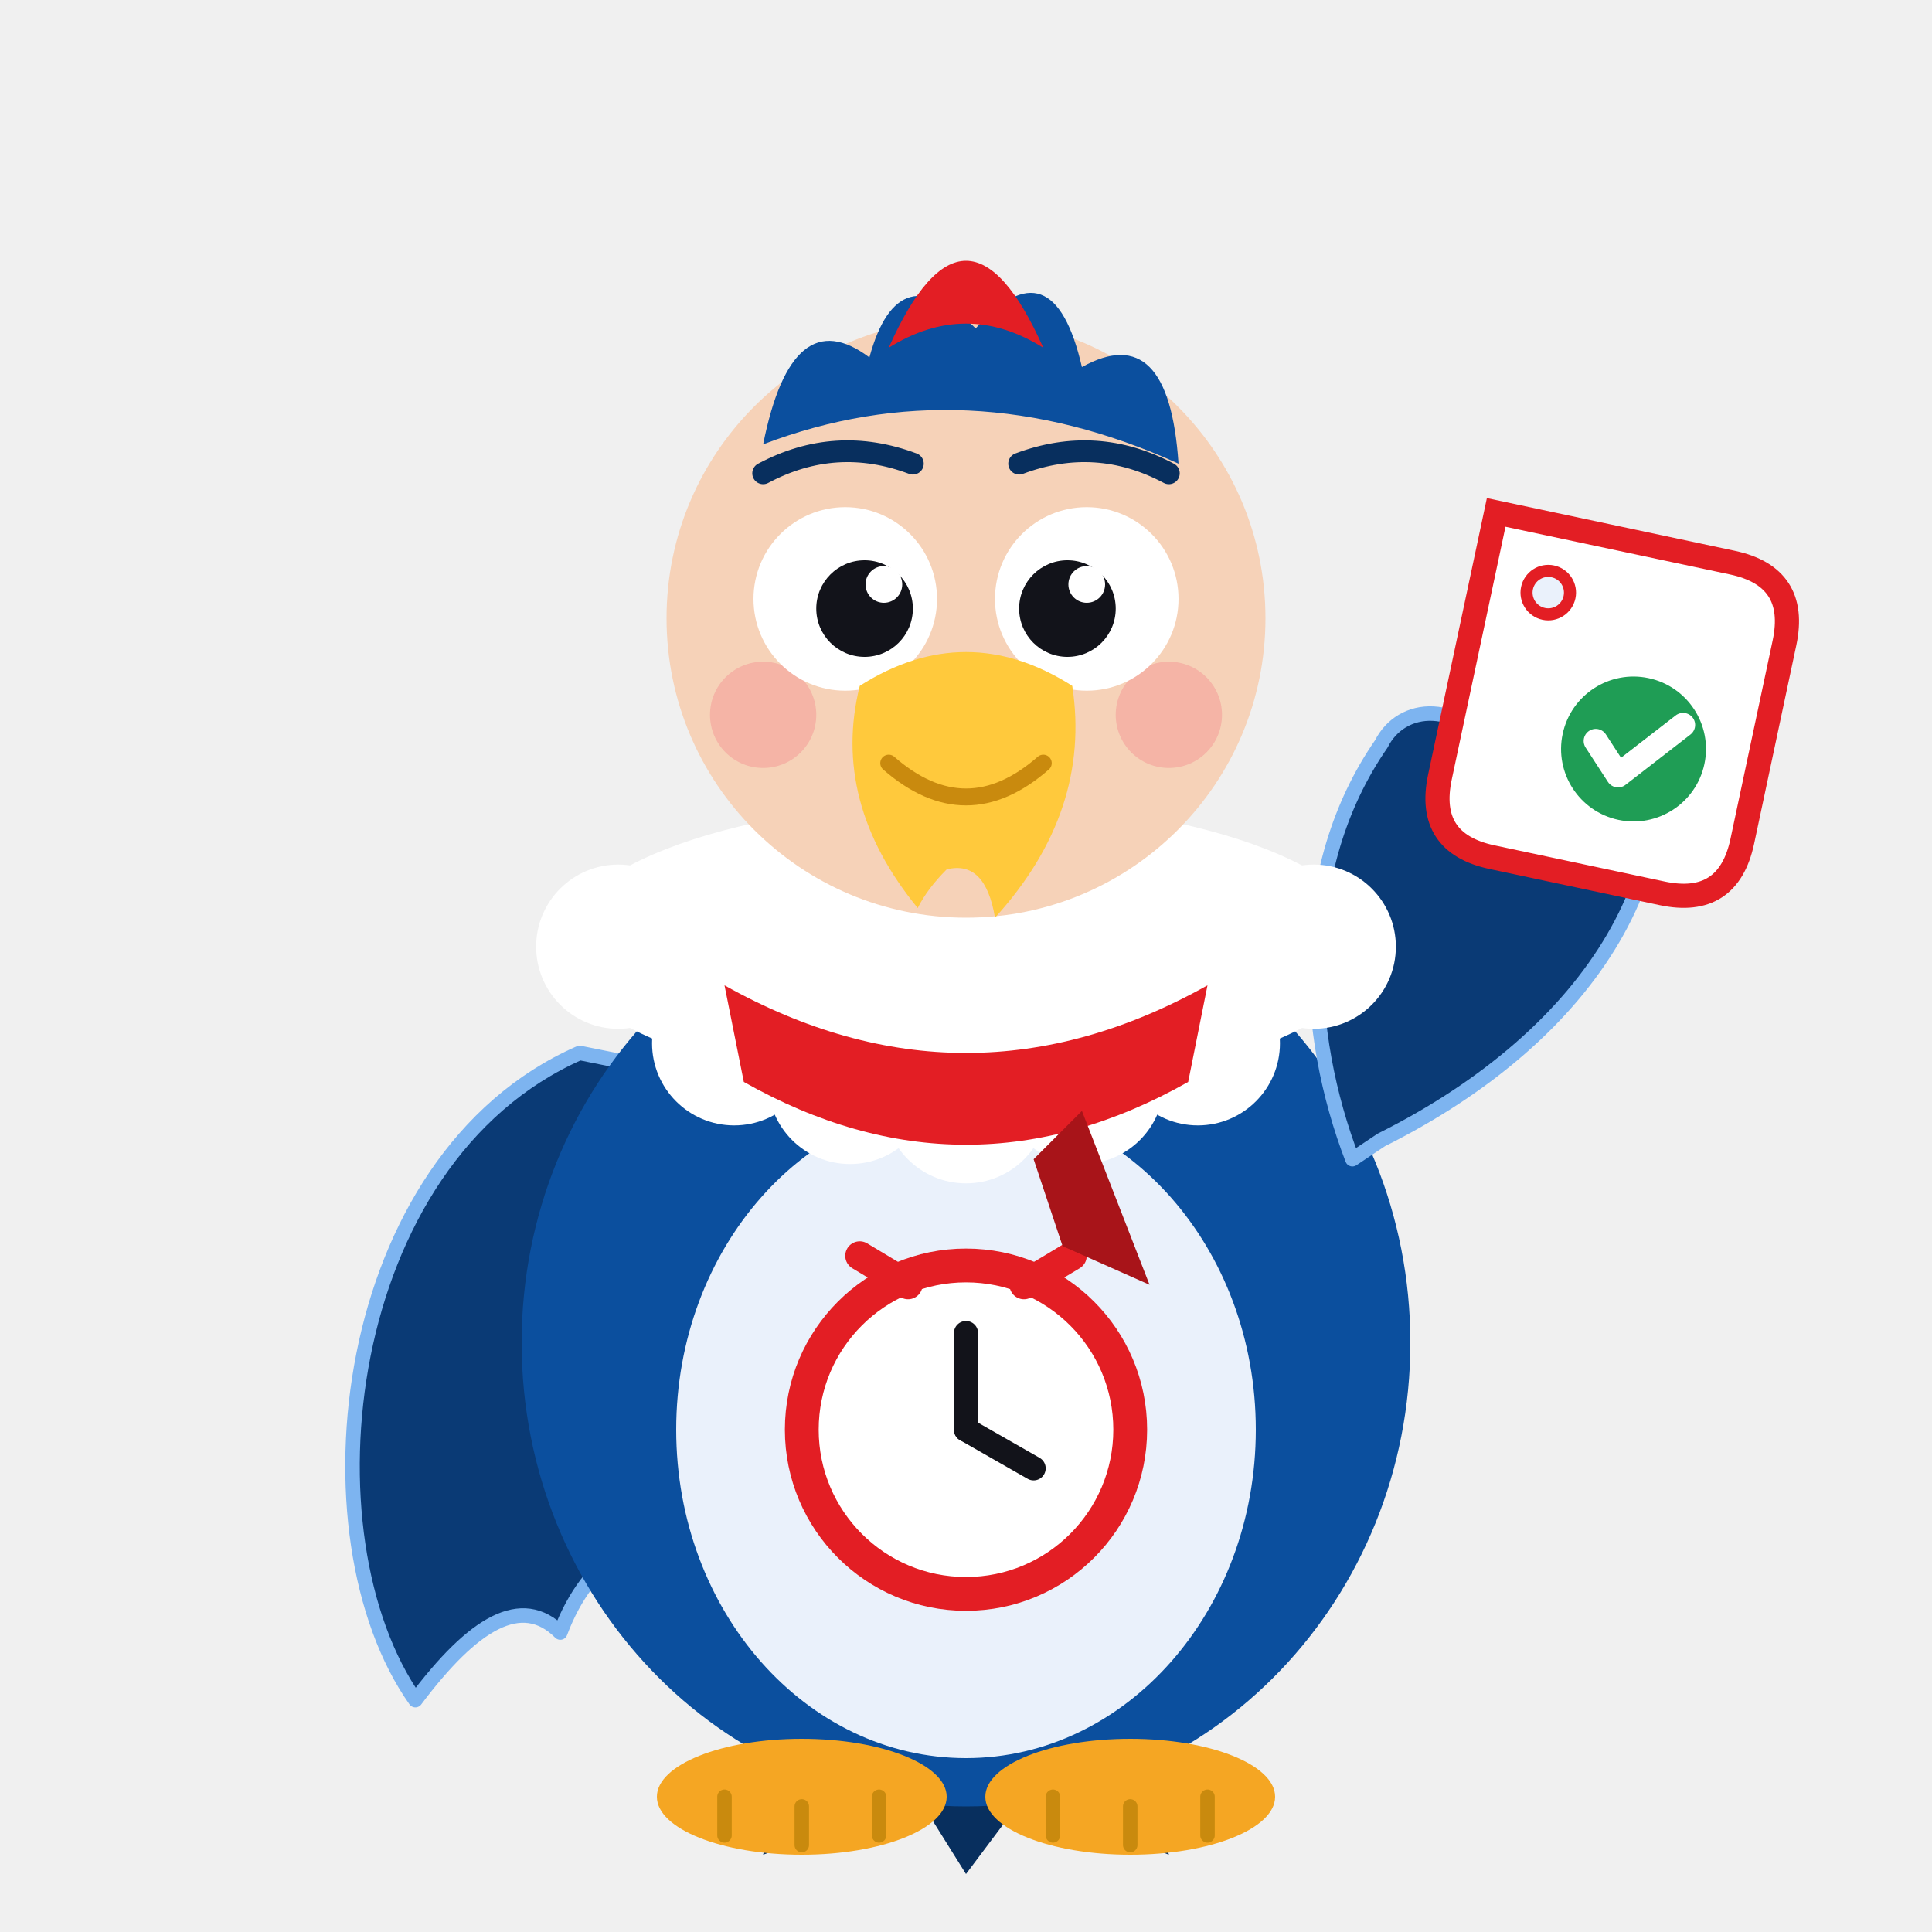
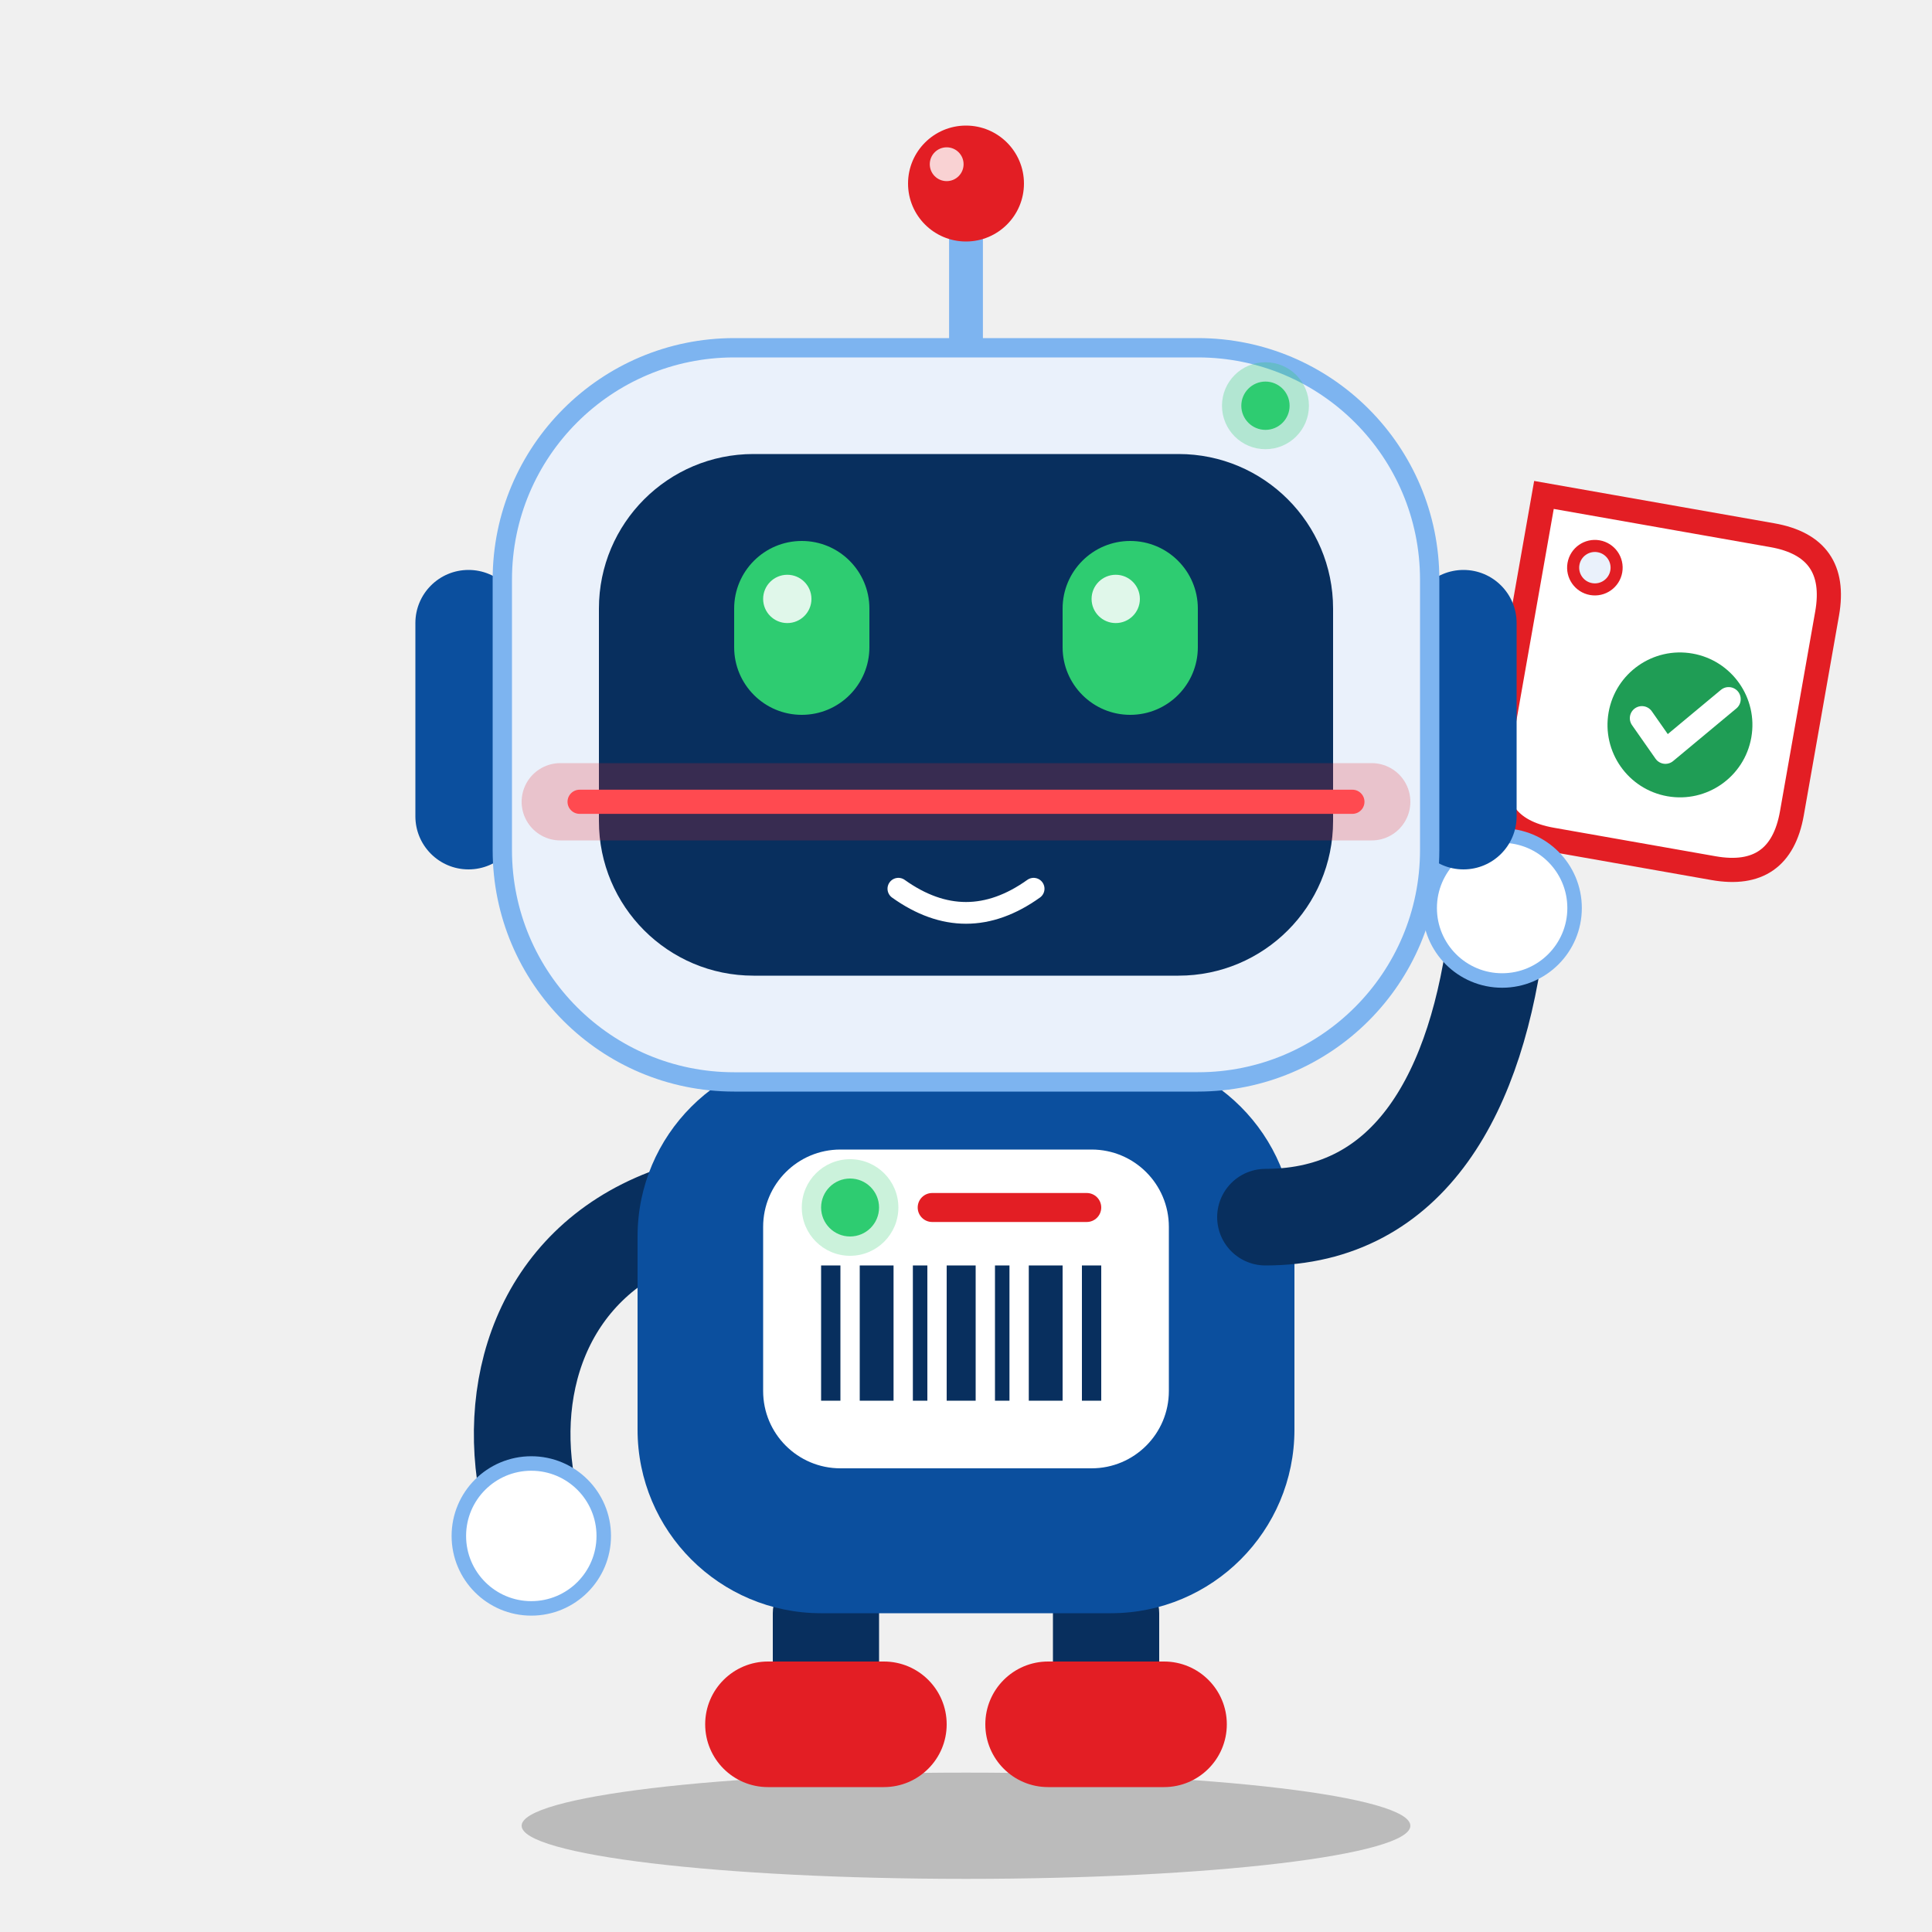
<svg xmlns="http://www.w3.org/2000/svg" viewBox="0 0 400 400" width="400" height="400">
-   <path d="M168 340 L158 384 L190 372 L200 388 L212 372 L242 384 L232 340Z" fill="#082F5E" />
-   <path d="M120 218 C70 240 62 318 86 352 C98 336 108 330 116 338 C122 322 134 316 140 322 C150 290 148 250 140 222Z" fill="#0A3A75" stroke="#7DB4F0" stroke-width="3" stroke-linejoin="round" />
-   <ellipse cx="200" cy="278" rx="92" ry="96" fill="#0B4F9E" />
-   <ellipse cx="200" cy="296" rx="60" ry="68" fill="#EAF1FB" />
-   <circle cx="200" cy="296" r="34" fill="#fff" stroke="#E31E24" stroke-width="7" />
-   <circle cx="200" cy="296" r="2.5" fill="#12131A" />
-   <path d="M200 296 L200 276 M200 296 L214 304" stroke="#12131A" stroke-width="5" stroke-linecap="round" />
-   <path d="M178 260 L188 266 M222 260 L212 266" stroke="#E31E24" stroke-width="6" stroke-linecap="round" />
-   <path d="M286 236 C330 214 352 178 340 142 C326 154 316 150 312 158 C302 144 290 146 286 154 C268 180 270 214 280 240Z" fill="#0A3A75" stroke="#7DB4F0" stroke-width="3" stroke-linejoin="round" />
-   <g transform="translate(-6 34) rotate(12 340 112)">
-     <path d="M308 78 H358 Q372 78 372 92 V134 Q372 148 358 148 H322 Q308 148 308 134Z" fill="#fff" stroke="#E31E24" stroke-width="5" />
-     <circle cx="322" cy="92" r="4.5" fill="#EAF1FB" stroke="#E31E24" stroke-width="2.5" />
-     <circle cx="346" cy="120" r="15" fill="#1F9D55" />
-     <path d="M338 120 L344 126 L355 113" fill="none" stroke="#fff" stroke-width="5" stroke-linecap="round" stroke-linejoin="round" />
+   <ellipse cx="200" cy="378" rx="92" ry="11" fill="#000" opacity=".22" />
+   <path d="M200 74 V46" stroke="#7DB4F0" stroke-width="7" stroke-linecap="round" />
+   <circle cx="200" cy="38" r="12" fill="#E31E24" />
+   <circle cx="196" cy="34" r="3.5" fill="#fff" opacity=".8" />
+   <rect x="160" y="326" width="22" height="26" rx="8" fill="#082F5E" />
+   <rect x="218" y="326" width="22" height="26" rx="8" fill="#082F5E" />
+   <rect x="146" y="344" width="50" height="26" rx="13" fill="#E31E24" />
+   <rect x="204" y="344" width="50" height="26" rx="13" fill="#E31E24" />
+   <path d="M138 252 C112 262 104 288 110 312" fill="none" stroke="#082F5E" stroke-width="20" stroke-linecap="round" />
+   <circle cx="110" cy="318" r="15" fill="#fff" stroke="#7DB4F0" stroke-width="3" />
+   <rect x="132" y="218" width="136" height="116" rx="38" fill="#0B4F9E" />
+   <rect x="158" y="238" width="84" height="66" rx="16" fill="#fff" />
+   <g fill="#082F5E">
+     <rect x="170" y="262" width="4" height="28" />
+     <rect x="178" y="262" width="7" height="28" />
+     <rect x="189" y="262" width="3" height="28" />
+     <rect x="196" y="262" width="6" height="28" />
+     <rect x="206" y="262" width="3" height="28" />
+     <rect x="213" y="262" width="7" height="28" />
+     <rect x="224" y="262" width="4" height="28" />
  </g>
-   <ellipse cx="200" cy="196" rx="84" ry="30" fill="#fff" />
-   <g fill="#fff">
-     <circle cx="128" cy="196" r="17" />
-     <circle cx="152" cy="216" r="17" />
-     <circle cx="176" cy="224" r="17" />
-     <circle cx="200" cy="228" r="17" />
-     <circle cx="224" cy="224" r="17" />
-     <circle cx="248" cy="216" r="17" />
-     <circle cx="272" cy="196" r="17" />
+   <circle cx="176" cy="250" r="6" fill="#2ECC71" />
+   <circle cx="176" cy="250" r="10" fill="#2ECC71" opacity=".25" />
+   <rect x="190" y="247" width="38" height="6" rx="3" fill="#E31E24" />
+   <path d="M262 252 C292 252 306 226 310 192" fill="none" stroke="#082F5E" stroke-width="20" stroke-linecap="round" />
+   <g transform="translate(14 -2) rotate(10 322 150)">
+     <path d="M298 108 H346 Q360 108 360 122 V164 Q360 178 346 178 H312 Q298 178 298 164Z" fill="#fff" stroke="#E31E24" stroke-width="5" />
+     <circle cx="311" cy="121" r="4.5" fill="#EAF1FB" stroke="#E31E24" stroke-width="2.5" />
+     <circle cx="334" cy="150" r="15" fill="#1F9D55" />
+     <path d="M326 150 L332 156 L343 143" fill="none" stroke="#fff" stroke-width="5" stroke-linecap="round" stroke-linejoin="round" />
  </g>
-   <path d="M150 204 Q200 232 250 204 L246 224 Q200 250 154 224Z" fill="#E31E24" />
-   <path d="M224 230 L238 266 L220 258 L214 240Z" fill="#A81419" />
-   <circle cx="200" cy="128" r="62" fill="#F6D2B8" />
-   <path d="M158 92 Q164 62 180 74 Q186 52 202 68 Q218 50 224 76 Q242 66 244 96 Q200 76 158 92Z" fill="#0B4F9E" />
-   <path d="M184 72 Q200 36 216 72 Q200 62 184 72Z" fill="#E31E24" />
-   <circle cx="158" cy="148" r="11" fill="#F4A9A0" opacity=".75" />
-   <circle cx="242" cy="148" r="11" fill="#F4A9A0" opacity=".75" />
-   <circle cx="175" cy="124" r="19" fill="#fff" />
-   <circle cx="225" cy="124" r="19" fill="#fff" />
-   <circle cx="179" cy="126" r="10" fill="#12131A" />
-   <circle cx="221" cy="126" r="10" fill="#12131A" />
-   <circle cx="183" cy="121" r="3.8" fill="#fff" />
-   <circle cx="225" cy="121" r="3.8" fill="#fff" />
-   <path d="M158 98 Q173 90 189 96 M211 96 Q227 90 242 98" fill="none" stroke="#082F5E" stroke-width="4.5" stroke-linecap="round" />
-   <path d="M178 142 Q200 128 222 142 Q226 168 206 190 Q204 178 196 180 Q192 184 190 188 Q172 166 178 142Z" fill="#FFC93C" />
-   <path d="M184 158 Q200 172 216 158" fill="none" stroke="#C98A0E" stroke-width="3.5" stroke-linecap="round" />
-   <g fill="#F5A623">
-     <ellipse cx="166" cy="372" rx="30" ry="12" />
-     <ellipse cx="234" cy="372" rx="30" ry="12" />
-   </g>
-   <g stroke="#C98A0E" stroke-width="3" stroke-linecap="round">
-     <path d="M150 372 v8 M166 374 v8 M182 372 v8 M218 372 v8 M234 374 v8 M250 372 v8" />
-   </g>
+   <circle cx="311" cy="188" r="15" fill="#fff" stroke="#7DB4F0" stroke-width="3" />
+   <rect x="86" y="118" width="22" height="62" rx="11" fill="#0B4F9E" />
+   <rect x="292" y="118" width="22" height="62" rx="11" fill="#0B4F9E" />
+   <rect x="104" y="72" width="192" height="152" rx="48" fill="#EAF1FB" stroke="#7DB4F0" stroke-width="4" />
+   <rect x="124" y="94" width="152" height="108" rx="32" fill="#082F5E" />
+   <rect x="152" y="112" width="28" height="36" rx="14" fill="#2ECC71" />
+   <rect x="220" y="112" width="28" height="36" rx="14" fill="#2ECC71" />
+   <circle cx="163" cy="124" r="5" fill="#fff" opacity=".85" />
+   <circle cx="231" cy="124" r="5" fill="#fff" opacity=".85" />
+   <path d="M116 166 H284" stroke="#E31E24" stroke-width="16" stroke-linecap="round" opacity=".22" />
+   <path d="M120 166 H280" stroke="#FF4A50" stroke-width="5" stroke-linecap="round" />
+   <path d="M186 184 Q200 194 214 184" fill="none" stroke="#fff" stroke-width="4.5" stroke-linecap="round" />
+   <circle cx="262" cy="84" r="5" fill="#2ECC71" />
+   <circle cx="262" cy="84" r="9" fill="#2ECC71" opacity=".3" />
</svg>
